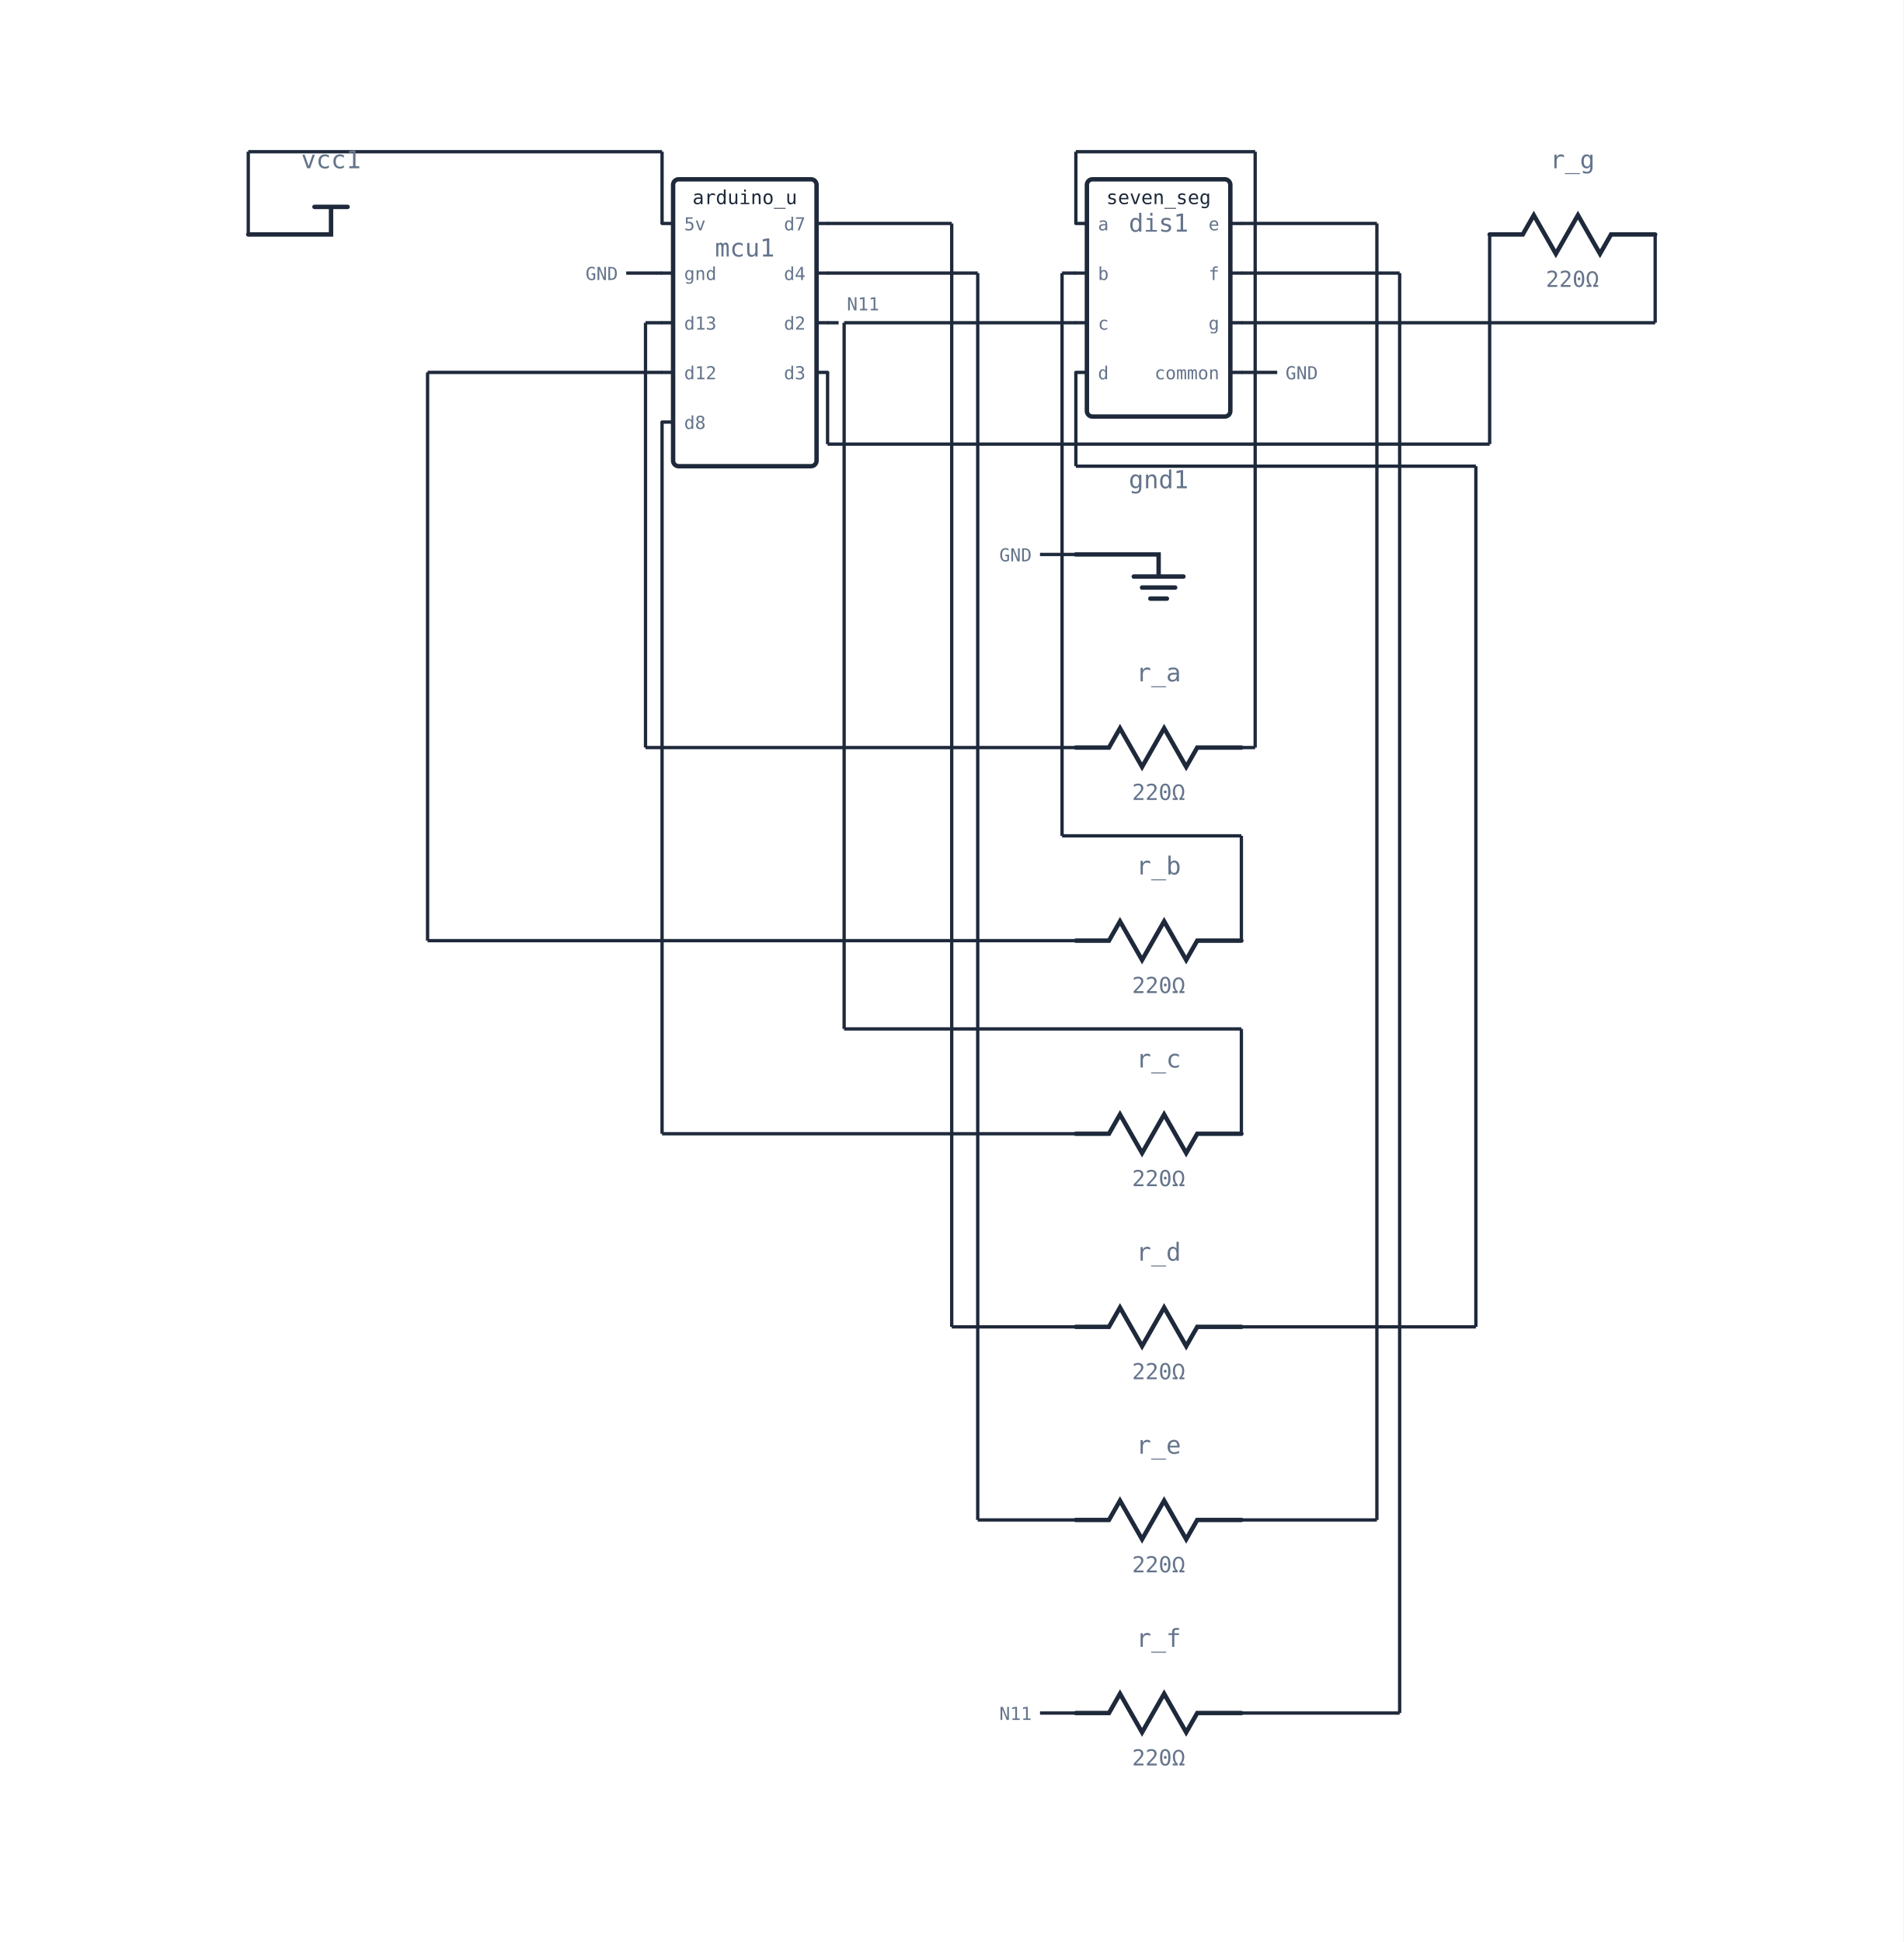
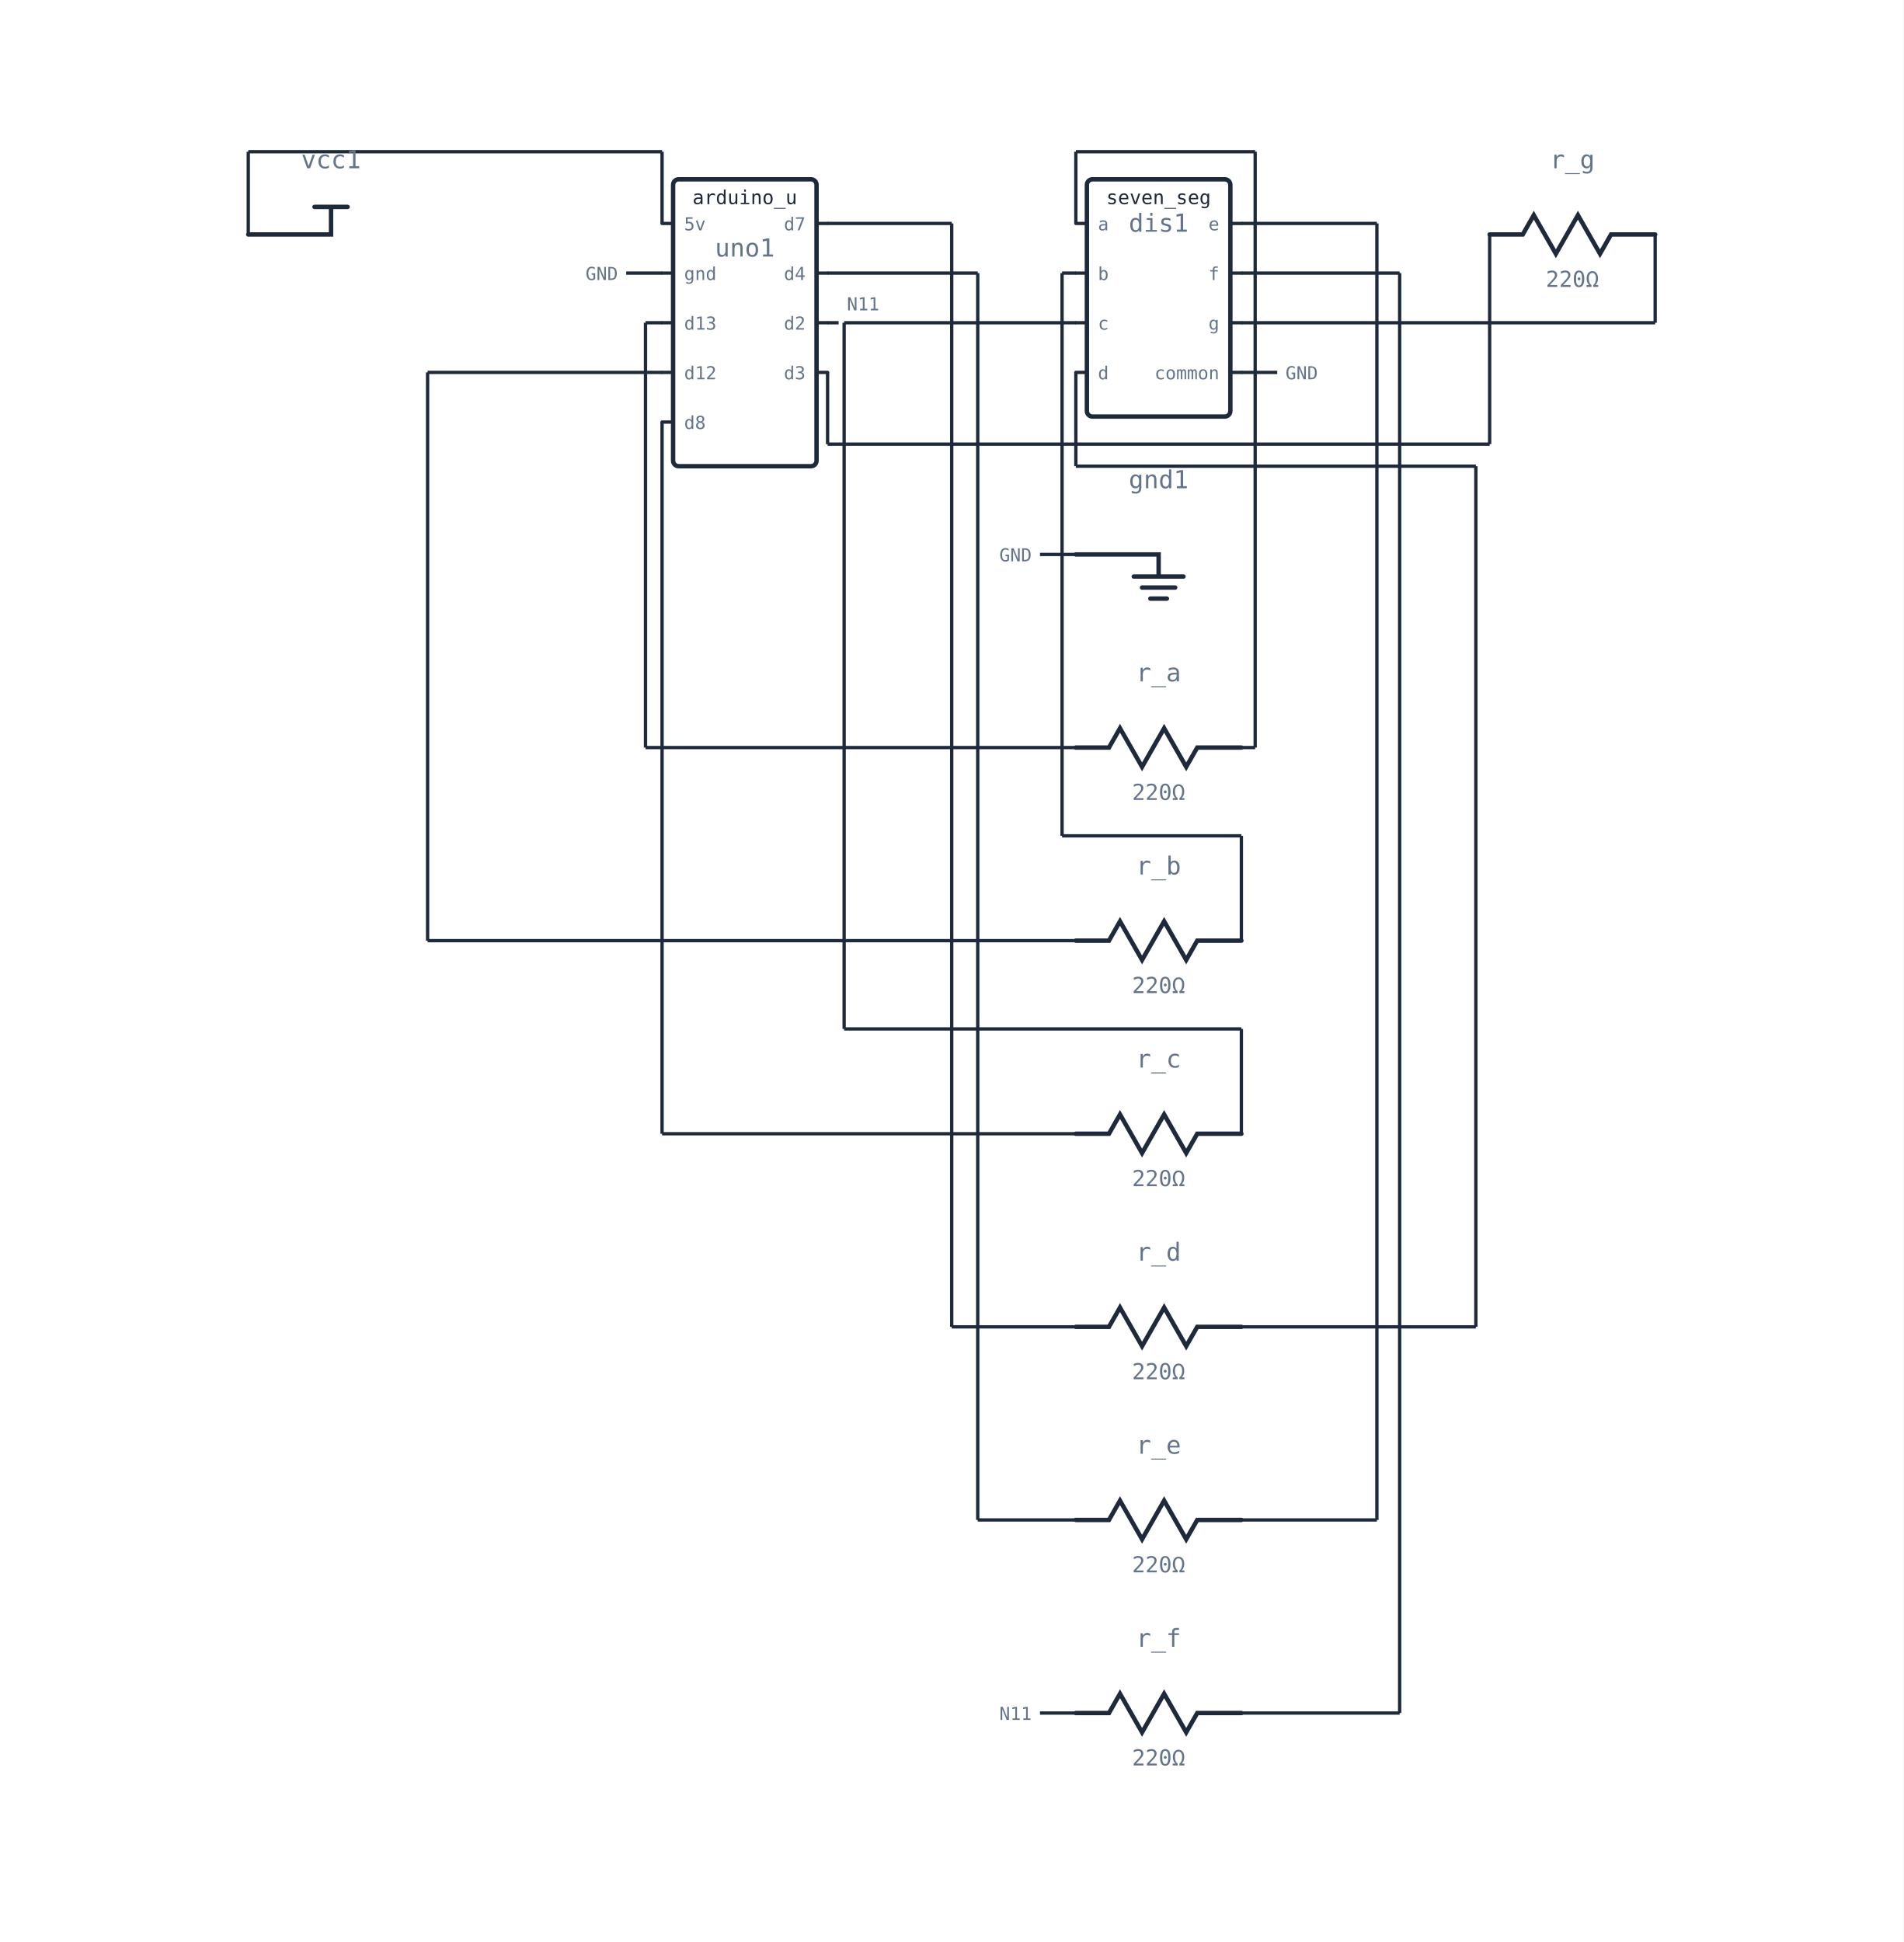
<svg xmlns="http://www.w3.org/2000/svg" width="690" height="704" viewBox="0 0 690 704">
  <rect width="690" height="704" fill="#ffffff" />
  <g fill="none" stroke="#1e293b" stroke-width="1.2">
    <line x1="390" y1="99" x2="385" y2="99" />
    <line x1="385" y1="99" x2="385" y2="303" />
    <line x1="385" y1="303" x2="450" y2="303" />
    <line x1="450" y1="303" x2="450" y2="341" />
  </g>
  <g fill="none" stroke="#1e293b" stroke-width="1.2">
    <line x1="240" y1="117" x2="234" y2="117" />
    <line x1="234" y1="117" x2="234" y2="271" />
    <line x1="234" y1="271" x2="390" y2="271" />
  </g>
  <g fill="none" stroke="#1e293b" stroke-width="1.2">
    <line x1="390" y1="81" x2="390" y2="55" />
    <line x1="390" y1="55" x2="455" y2="55" />
    <line x1="455" y1="55" x2="455" y2="271" />
    <line x1="455" y1="271" x2="450" y2="271" />
  </g>
  <g fill="none" stroke="#1e293b" stroke-width="1.2">
    <line x1="240" y1="135" x2="155" y2="135" />
    <line x1="155" y1="135" x2="155" y2="341" />
    <line x1="155" y1="341" x2="390" y2="341" />
  </g>
  <g fill="none" stroke="#1e293b" stroke-width="1.2">
    <line x1="240" y1="153" x2="240" y2="411" />
    <line x1="240" y1="411" x2="390" y2="411" />
  </g>
  <g fill="none" stroke="#1e293b" stroke-width="1.2">
    <line x1="390" y1="117" x2="306" y2="117" />
    <line x1="306" y1="117" x2="306" y2="373" />
    <line x1="306" y1="373" x2="450" y2="373" />
    <line x1="450" y1="373" x2="450" y2="411" />
  </g>
  <g fill="none" stroke="#1e293b" stroke-width="1.2">
    <line x1="345" y1="81" x2="345" y2="481" />
    <line x1="300" y1="81" x2="345" y2="81" />
    <line x1="390" y1="481" x2="345" y2="481" />
  </g>
  <g fill="none" stroke="#1e293b" stroke-width="1.2">
    <line x1="390" y1="135" x2="390" y2="169" />
    <line x1="390" y1="169" x2="535" y2="169" />
    <line x1="535" y1="169" x2="535" y2="481" />
    <line x1="535" y1="481" x2="450" y2="481" />
  </g>
  <g fill="none" stroke="#1e293b" stroke-width="1.2">
    <line x1="354.429" y1="99" x2="354.429" y2="551" />
    <line x1="300" y1="99" x2="354.429" y2="99" />
    <line x1="390" y1="551" x2="354.429" y2="551" />
  </g>
  <g fill="none" stroke="#1e293b" stroke-width="1.2">
    <line x1="499.125" y1="81" x2="499.125" y2="551" />
    <line x1="450" y1="81" x2="499.125" y2="81" />
    <line x1="450" y1="551" x2="499.125" y2="551" />
  </g>
  <g fill="none" stroke="#1e293b" stroke-width="1.2">
    <line x1="507.375" y1="99" x2="507.375" y2="621" />
    <line x1="450" y1="99" x2="507.375" y2="99" />
    <line x1="450" y1="621" x2="507.375" y2="621" />
  </g>
  <g fill="none" stroke="#1e293b" stroke-width="1.2">
    <line x1="540" y1="85" x2="540" y2="161" />
    <line x1="540" y1="161" x2="300" y2="161" />
    <line x1="300" y1="161" x2="300" y2="135" />
  </g>
  <g fill="none" stroke="#1e293b" stroke-width="1.2">
    <line x1="600" y1="85" x2="600" y2="117" />
    <line x1="600" y1="117" x2="450" y2="117" />
  </g>
  <g fill="none" stroke="#1e293b" stroke-width="1.2">
    <line x1="240" y1="81" x2="240" y2="55" />
    <line x1="240" y1="55" x2="90" y2="55" />
    <line x1="90" y1="55" x2="90" y2="85" />
  </g>
  <g>
    <line x1="300" y1="117" x2="304" y2="117" stroke="#1e293b" stroke-width="1.2" />
    <text x="307" y="112.5" text-anchor="start" font-size="6.5" font-family="monospace" fill="#64748b">N11</text>
  </g>
  <g>
    <line x1="390" y1="621" x2="377" y2="621" stroke="#1e293b" stroke-width="1.2" />
    <text x="374" y="623.5" text-anchor="end" font-size="6.5" font-family="monospace" fill="#64748b">N11</text>
  </g>
  <g>
    <line x1="240" y1="99" x2="227" y2="99" stroke="#1e293b" stroke-width="1.2" />
    <text x="224" y="101.5" text-anchor="end" font-size="6.5" font-family="monospace" fill="#64748b">GND</text>
  </g>
  <g>
    <line x1="450" y1="135" x2="463" y2="135" stroke="#1e293b" stroke-width="1.2" />
    <text x="466" y="137.5" text-anchor="start" font-size="6.5" font-family="monospace" fill="#64748b">GND</text>
  </g>
  <g>
    <line x1="390" y1="201" x2="377" y2="201" stroke="#1e293b" stroke-width="1.2" />
    <text x="374" y="203.5" text-anchor="end" font-size="6.5" font-family="monospace" fill="#64748b">GND</text>
  </g>
  <g transform="translate(120 85)" stroke="#1e293b" stroke-width="1.6" fill="none" stroke-linecap="round">
    <path d="M -30 0 L 0 0 L 0 -10 M -6 -10 L 6 -10" />
    <text x="0" y="-24" text-anchor="middle" font-size="9" font-family="monospace" fill="#64748b" stroke="none">vcc1</text>
  </g>
  <g transform="translate(420 201)" stroke="#1e293b" stroke-width="1.6" fill="none" stroke-linecap="round">
    <path d="M -30 0 L 0 0 L 0 8 M -9 8 L 9 8 M -6 12 L 6 12 M -3 16 L 3 16" />
    <text x="0" y="-24" text-anchor="middle" font-size="9" font-family="monospace" fill="#64748b" stroke="none">gnd1</text>
  </g>
  <g transform="translate(270 117)" stroke="#1e293b" stroke-width="1.6" fill="none" stroke-linecap="round">
    <rect x="-26" y="-52" width="52" height="104" rx="2" />
    <path d="M -26 -36 L -30 -36" stroke-width="1.2" />
    <text x="-22" y="-33.5" text-anchor="start" font-size="6.5" font-family="monospace" fill="#64748b" stroke="none">5v</text>
    <path d="M -26 -18 L -30 -18" stroke-width="1.2" />
    <text x="-22" y="-15.5" text-anchor="start" font-size="6.5" font-family="monospace" fill="#64748b" stroke="none">gnd</text>
    <path d="M -26 0 L -30 0" stroke-width="1.2" />
    <text x="-22" y="2.5" text-anchor="start" font-size="6.5" font-family="monospace" fill="#64748b" stroke="none">d13</text>
    <path d="M -26 18 L -30 18" stroke-width="1.2" />
    <text x="-22" y="20.5" text-anchor="start" font-size="6.5" font-family="monospace" fill="#64748b" stroke="none">d12</text>
    <path d="M -26 36 L -30 36" stroke-width="1.2" />
    <text x="-22" y="38.5" text-anchor="start" font-size="6.5" font-family="monospace" fill="#64748b" stroke="none">d8</text>
    <path d="M 26 -36 L 30 -36" stroke-width="1.2" />
    <text x="22" y="-33.5" text-anchor="end" font-size="6.5" font-family="monospace" fill="#64748b" stroke="none">d7</text>
    <path d="M 26 -18 L 30 -18" stroke-width="1.2" />
    <text x="22" y="-15.5" text-anchor="end" font-size="6.5" font-family="monospace" fill="#64748b" stroke="none">d4</text>
    <path d="M 26 0 L 30 0" stroke-width="1.2" />
    <text x="22" y="2.5" text-anchor="end" font-size="6.5" font-family="monospace" fill="#64748b" stroke="none">d2</text>
    <path d="M 26 18 L 30 18" stroke-width="1.2" />
    <text x="22" y="20.5" text-anchor="end" font-size="6.5" font-family="monospace" fill="#64748b" stroke="none">d3</text>
    <text x="0" y="-43" text-anchor="middle" font-size="7" font-family="monospace" fill="#1e293b" stroke="none">arduino_u</text>
-     <text x="0" y="-24" text-anchor="middle" font-size="9" font-family="monospace" fill="#64748b" stroke="none">mcu1</text>
+     <text x="0" y="-24" text-anchor="middle" font-size="9" font-family="monospace" fill="#64748b" stroke="none">uno1</text>
  </g>
  <g transform="translate(420 108)" stroke="#1e293b" stroke-width="1.6" fill="none" stroke-linecap="round">
    <rect x="-26" y="-43" width="52" height="86" rx="2" />
    <path d="M -26 -27 L -30 -27" stroke-width="1.2" />
    <text x="-22" y="-24.5" text-anchor="start" font-size="6.5" font-family="monospace" fill="#64748b" stroke="none">a</text>
    <path d="M -26 -9 L -30 -9" stroke-width="1.2" />
    <text x="-22" y="-6.5" text-anchor="start" font-size="6.5" font-family="monospace" fill="#64748b" stroke="none">b</text>
    <path d="M -26 9 L -30 9" stroke-width="1.2" />
    <text x="-22" y="11.5" text-anchor="start" font-size="6.5" font-family="monospace" fill="#64748b" stroke="none">c</text>
    <path d="M -26 27 L -30 27" stroke-width="1.2" />
    <text x="-22" y="29.5" text-anchor="start" font-size="6.5" font-family="monospace" fill="#64748b" stroke="none">d</text>
    <path d="M 26 -27 L 30 -27" stroke-width="1.2" />
    <text x="22" y="-24.5" text-anchor="end" font-size="6.5" font-family="monospace" fill="#64748b" stroke="none">e</text>
    <path d="M 26 -9 L 30 -9" stroke-width="1.2" />
    <text x="22" y="-6.5" text-anchor="end" font-size="6.5" font-family="monospace" fill="#64748b" stroke="none">f</text>
    <path d="M 26 9 L 30 9" stroke-width="1.2" />
    <text x="22" y="11.5" text-anchor="end" font-size="6.5" font-family="monospace" fill="#64748b" stroke="none">g</text>
    <path d="M 26 27 L 30 27" stroke-width="1.2" />
    <text x="22" y="29.5" text-anchor="end" font-size="6.5" font-family="monospace" fill="#64748b" stroke="none">common</text>
    <text x="0" y="-34" text-anchor="middle" font-size="7" font-family="monospace" fill="#1e293b" stroke="none">seven_seg</text>
    <text x="0" y="-24" text-anchor="middle" font-size="9" font-family="monospace" fill="#64748b" stroke="none">dis1</text>
  </g>
  <g transform="translate(420 271)" stroke="#1e293b" stroke-width="1.6" fill="none" stroke-linecap="round">
    <path d="M -30 0 L -18 0 L -14 -7 L -6 7 L 2 -7 L 10 7 L 14 0 L 30 0" />
    <text x="0" y="19" text-anchor="middle" font-size="8" font-family="monospace" fill="#64748b" stroke="none">220Ω</text>
    <text x="0" y="-24" text-anchor="middle" font-size="9" font-family="monospace" fill="#64748b" stroke="none">r_a</text>
  </g>
  <g transform="translate(420 341)" stroke="#1e293b" stroke-width="1.6" fill="none" stroke-linecap="round">
    <path d="M -30 0 L -18 0 L -14 -7 L -6 7 L 2 -7 L 10 7 L 14 0 L 30 0" />
    <text x="0" y="19" text-anchor="middle" font-size="8" font-family="monospace" fill="#64748b" stroke="none">220Ω</text>
    <text x="0" y="-24" text-anchor="middle" font-size="9" font-family="monospace" fill="#64748b" stroke="none">r_b</text>
  </g>
  <g transform="translate(420 411)" stroke="#1e293b" stroke-width="1.6" fill="none" stroke-linecap="round">
    <path d="M -30 0 L -18 0 L -14 -7 L -6 7 L 2 -7 L 10 7 L 14 0 L 30 0" />
    <text x="0" y="19" text-anchor="middle" font-size="8" font-family="monospace" fill="#64748b" stroke="none">220Ω</text>
    <text x="0" y="-24" text-anchor="middle" font-size="9" font-family="monospace" fill="#64748b" stroke="none">r_c</text>
  </g>
  <g transform="translate(420 481)" stroke="#1e293b" stroke-width="1.6" fill="none" stroke-linecap="round">
    <path d="M -30 0 L -18 0 L -14 -7 L -6 7 L 2 -7 L 10 7 L 14 0 L 30 0" />
    <text x="0" y="19" text-anchor="middle" font-size="8" font-family="monospace" fill="#64748b" stroke="none">220Ω</text>
    <text x="0" y="-24" text-anchor="middle" font-size="9" font-family="monospace" fill="#64748b" stroke="none">r_d</text>
  </g>
  <g transform="translate(420 551)" stroke="#1e293b" stroke-width="1.6" fill="none" stroke-linecap="round">
    <path d="M -30 0 L -18 0 L -14 -7 L -6 7 L 2 -7 L 10 7 L 14 0 L 30 0" />
    <text x="0" y="19" text-anchor="middle" font-size="8" font-family="monospace" fill="#64748b" stroke="none">220Ω</text>
    <text x="0" y="-24" text-anchor="middle" font-size="9" font-family="monospace" fill="#64748b" stroke="none">r_e</text>
  </g>
  <g transform="translate(420 621)" stroke="#1e293b" stroke-width="1.6" fill="none" stroke-linecap="round">
    <path d="M -30 0 L -18 0 L -14 -7 L -6 7 L 2 -7 L 10 7 L 14 0 L 30 0" />
    <text x="0" y="19" text-anchor="middle" font-size="8" font-family="monospace" fill="#64748b" stroke="none">220Ω</text>
    <text x="0" y="-24" text-anchor="middle" font-size="9" font-family="monospace" fill="#64748b" stroke="none">r_f</text>
  </g>
  <g transform="translate(570 85)" stroke="#1e293b" stroke-width="1.6" fill="none" stroke-linecap="round">
    <path d="M -30 0 L -18 0 L -14 -7 L -6 7 L 2 -7 L 10 7 L 14 0 L 30 0" />
    <text x="0" y="19" text-anchor="middle" font-size="8" font-family="monospace" fill="#64748b" stroke="none">220Ω</text>
    <text x="0" y="-24" text-anchor="middle" font-size="9" font-family="monospace" fill="#64748b" stroke="none">r_g</text>
  </g>
</svg>
